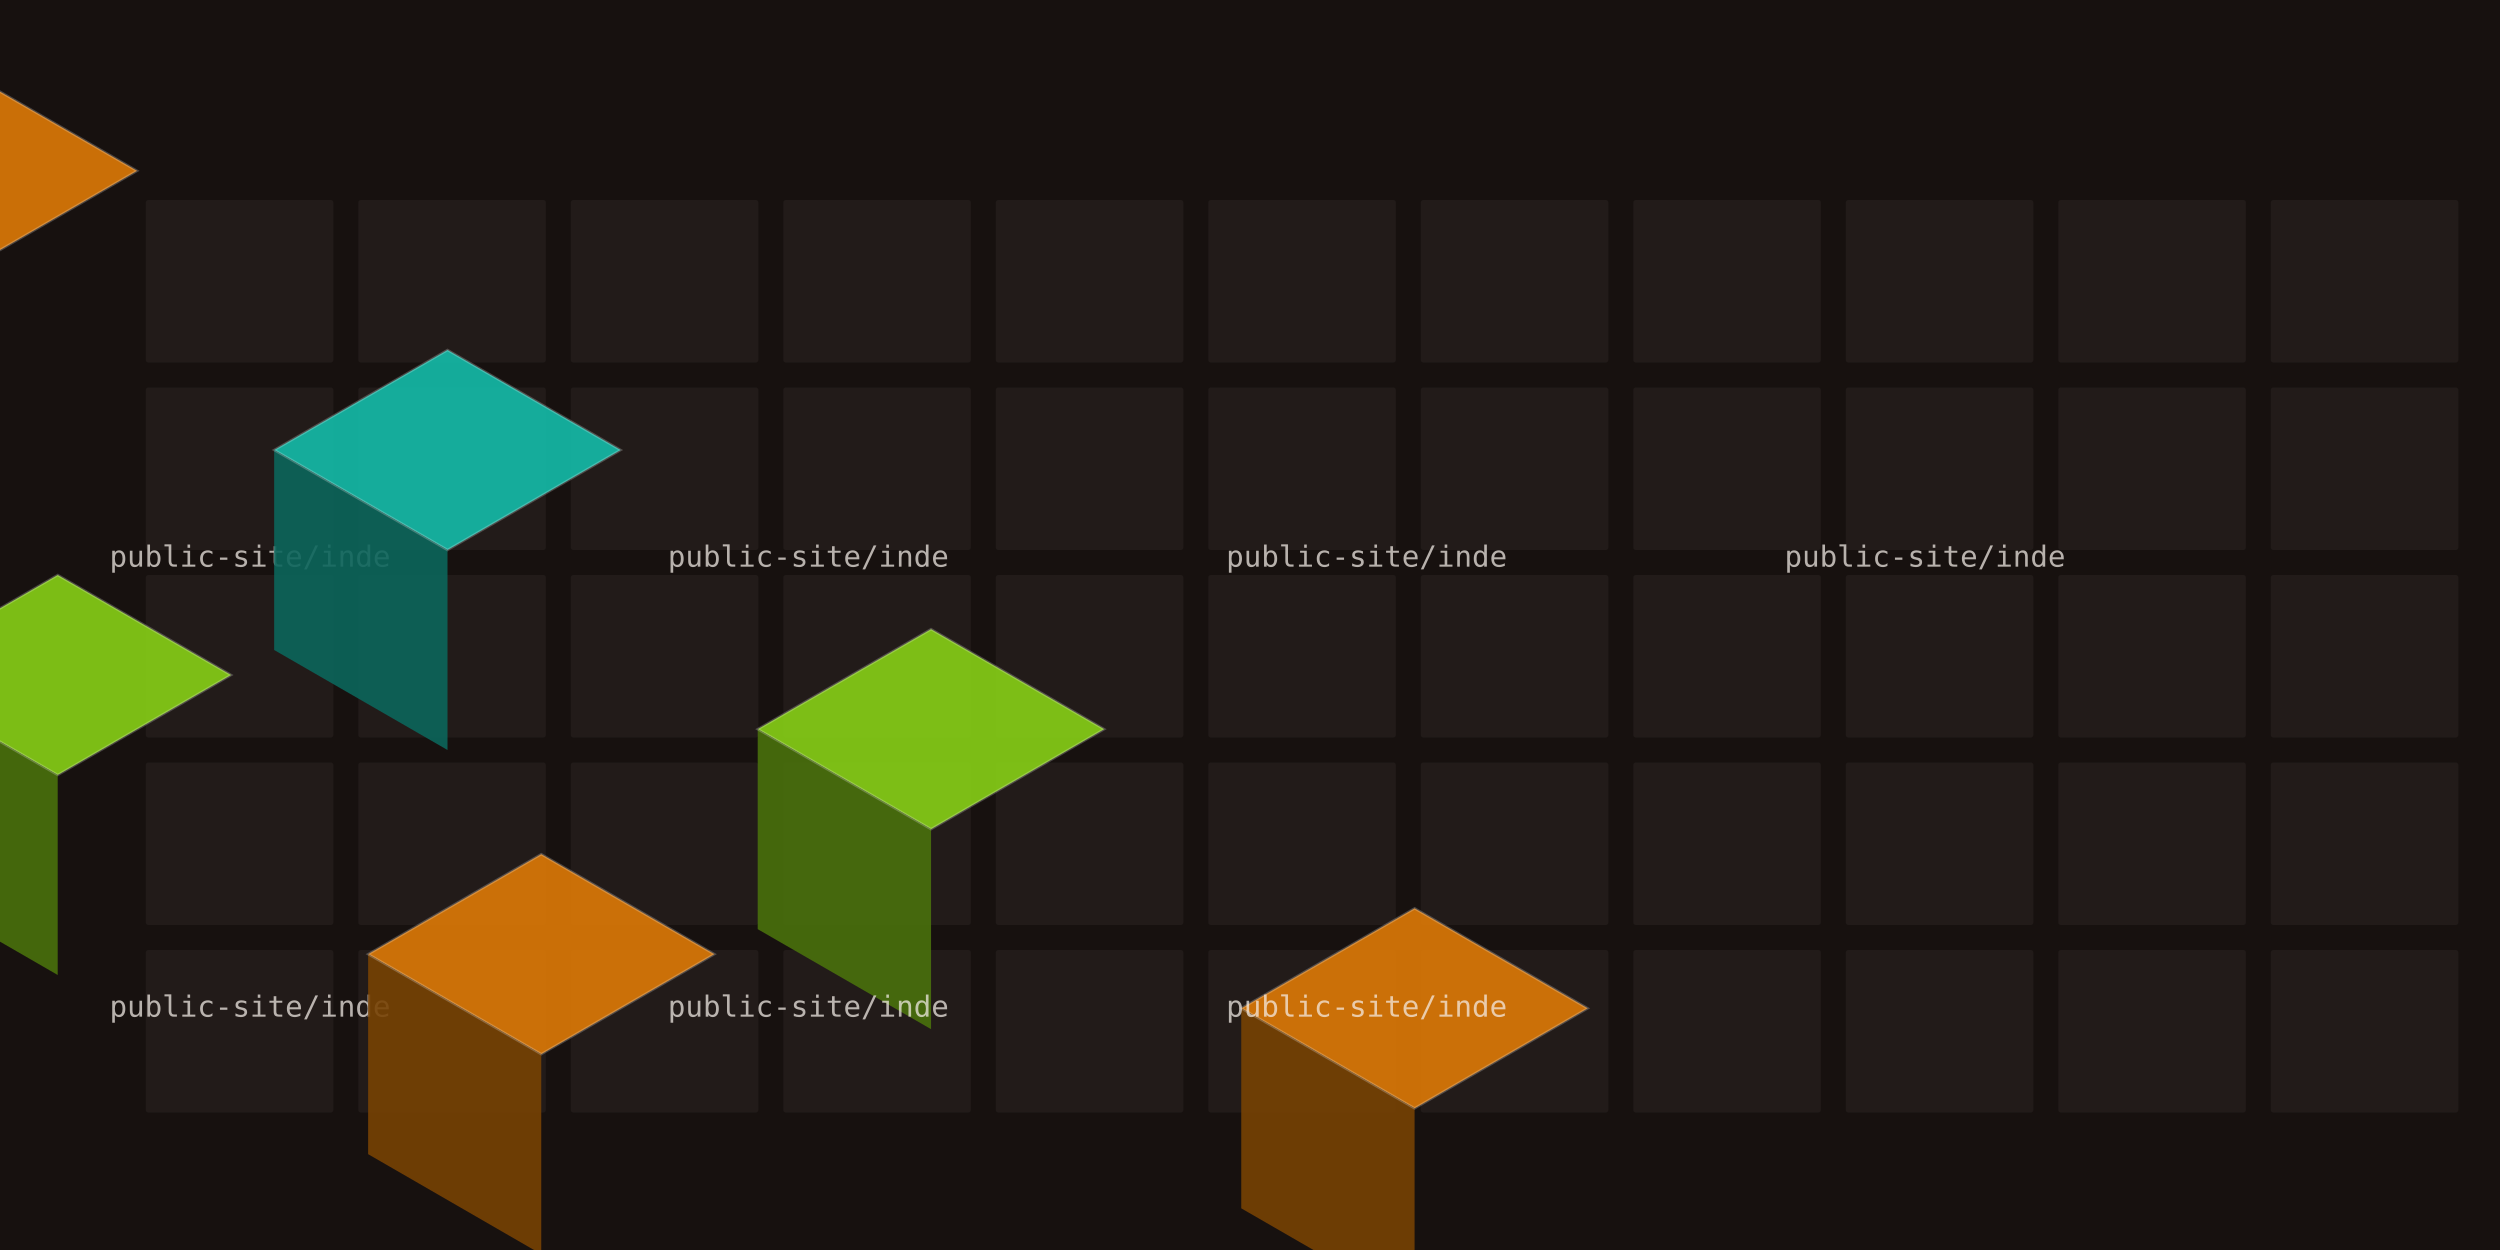
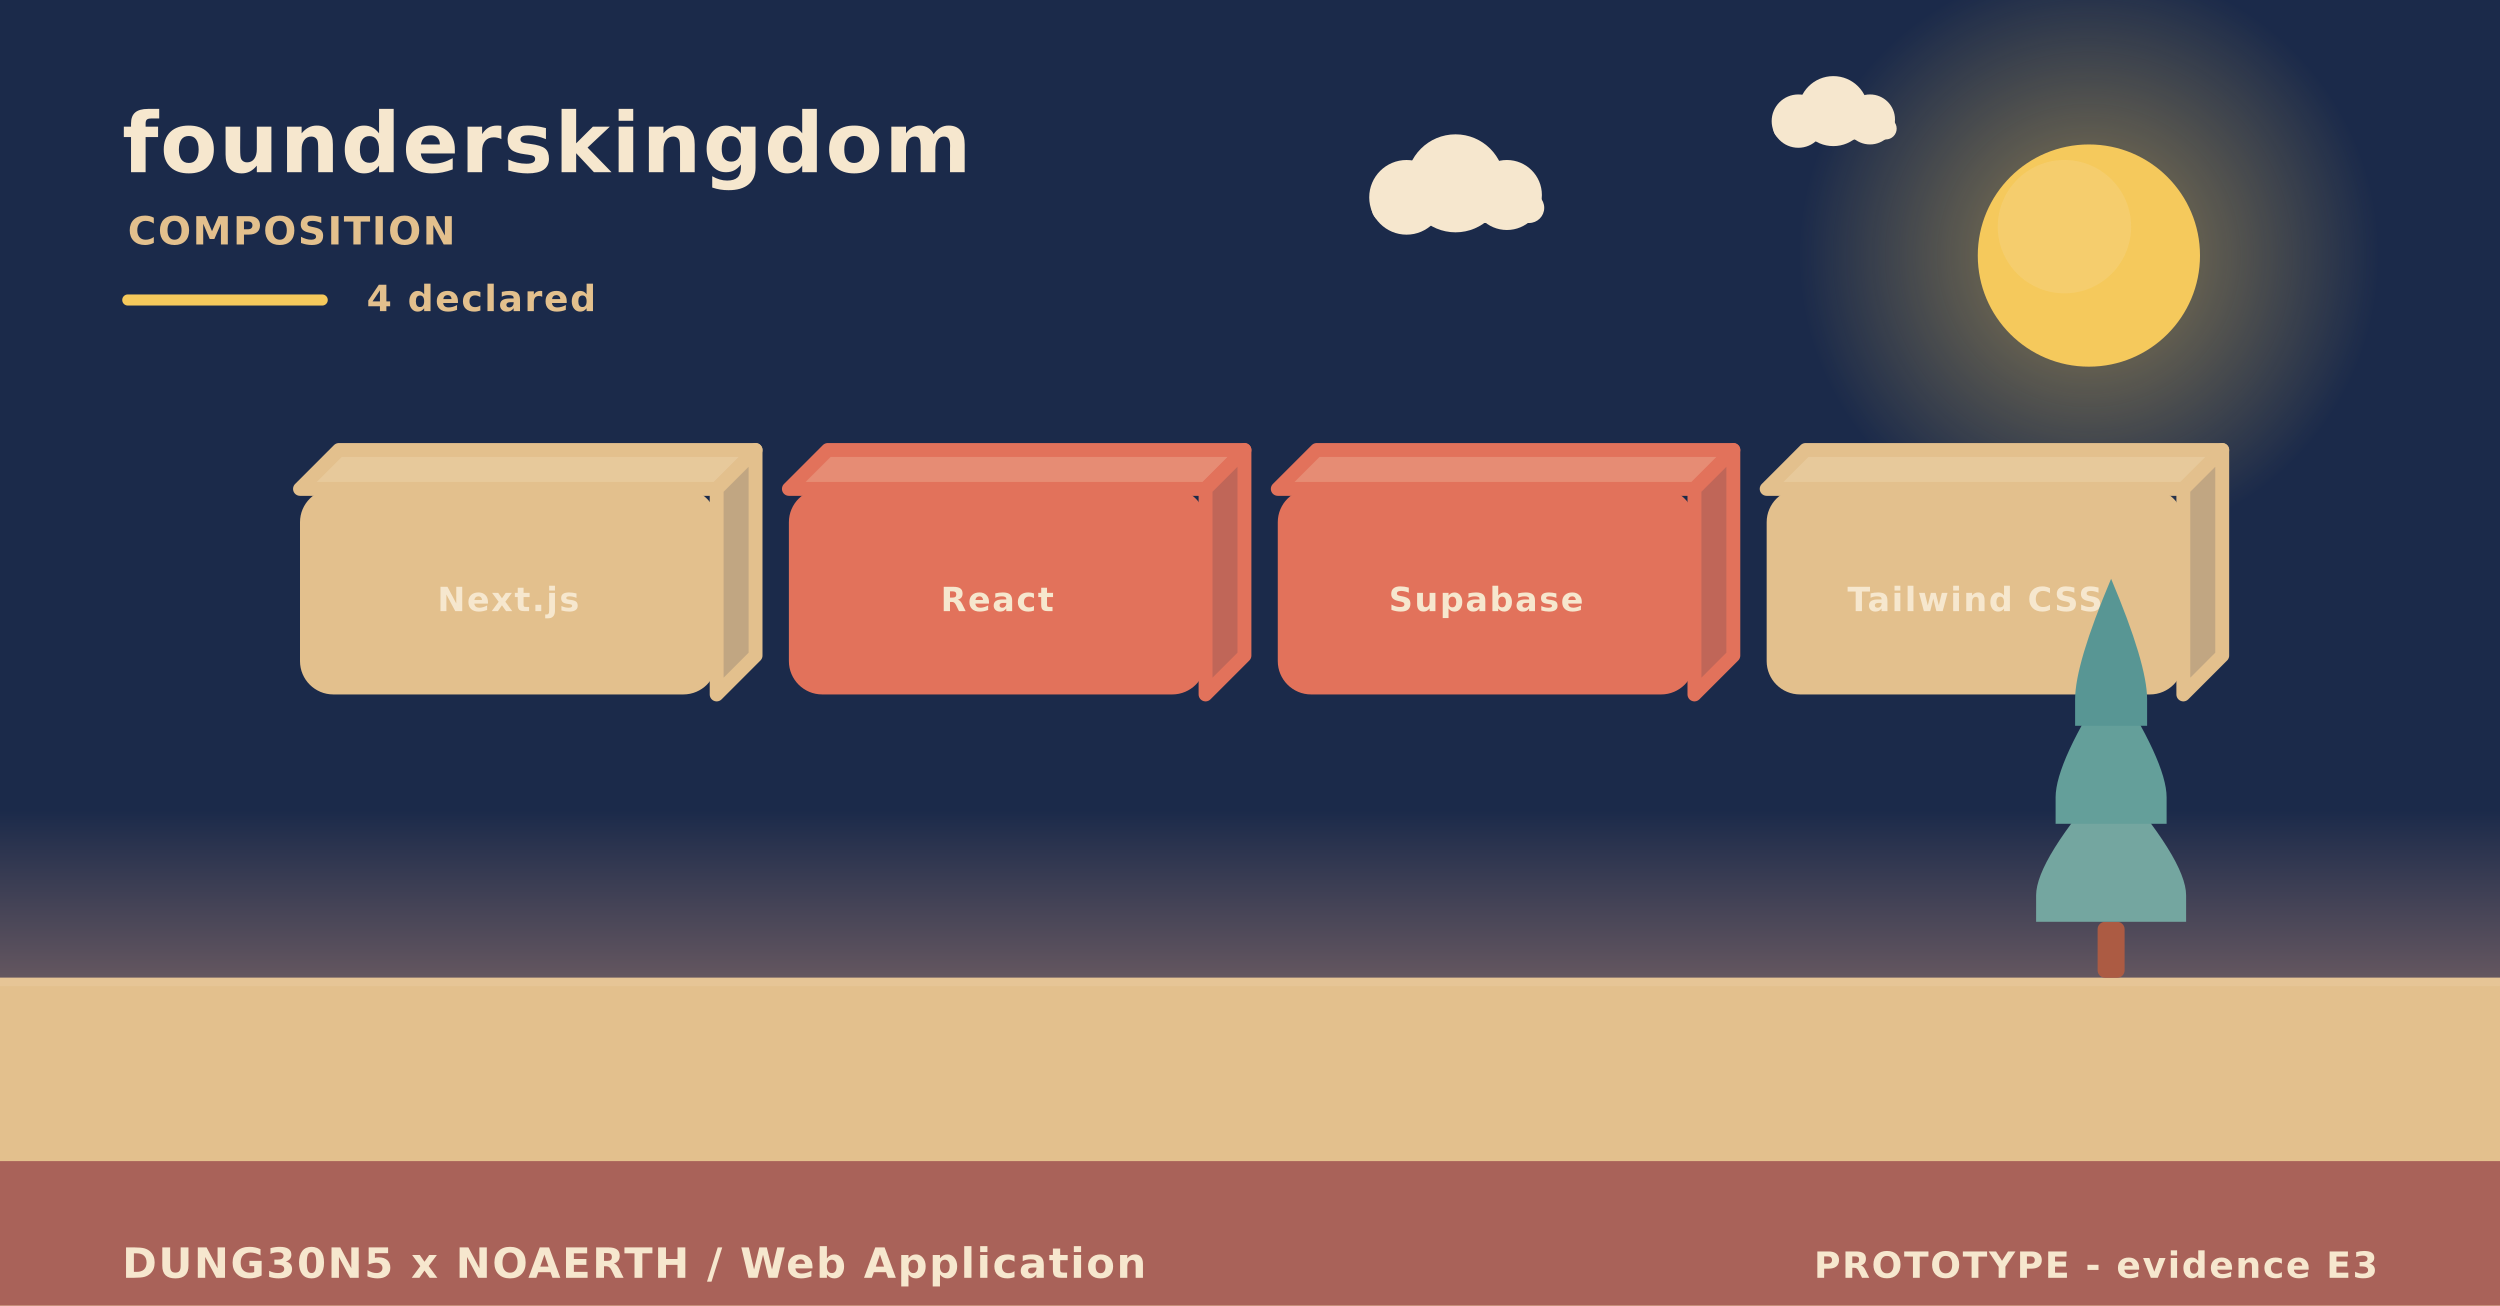
- <svg xmlns="http://www.w3.org/2000/svg" viewBox="0 0 1200 600" width="1200" height="600" role="img" aria-label="founderskingdom component map">
-   <rect width="1200" height="600" fill="#17110f" />
-   <defs>
-     <linearGradient id="gc" x1="0" y1="0" x2="1" y2="1">
-       <stop offset="0%" stop-color="#d97706" />
-       <stop offset="100%" stop-color="#14b8a6" />
-     </linearGradient>
-   </defs>
-   <rect x="70.00" y="96.00" width="90.00" height="78.00" rx="1.20" fill="#f6efe9" opacity="0.05" />
-   <rect x="172.00" y="96.00" width="90.00" height="78.00" rx="1.20" fill="#f6efe9" opacity="0.05" />
-   <rect x="274.00" y="96.00" width="90.00" height="78.00" rx="1.20" fill="#f6efe9" opacity="0.05" />
-   <rect x="376.00" y="96.00" width="90.00" height="78.00" rx="1.20" fill="#f6efe9" opacity="0.05" />
-   <rect x="478.00" y="96.00" width="90.00" height="78.00" rx="1.20" fill="#f6efe9" opacity="0.05" />
-   <rect x="580.00" y="96.00" width="90.00" height="78.00" rx="1.20" fill="#f6efe9" opacity="0.05" />
-   <rect x="682.00" y="96.00" width="90.00" height="78.00" rx="1.20" fill="#f6efe9" opacity="0.05" />
-   <rect x="784.00" y="96.00" width="90.00" height="78.00" rx="1.20" fill="#f6efe9" opacity="0.05" />
-   <rect x="886.00" y="96.00" width="90.00" height="78.00" rx="1.20" fill="#f6efe9" opacity="0.05" />
-   <rect x="988.00" y="96.00" width="90.00" height="78.00" rx="1.20" fill="#f6efe9" opacity="0.05" />
-   <rect x="1090.00" y="96.00" width="90.00" height="78.00" rx="1.20" fill="#f6efe9" opacity="0.05" />
-   <rect x="70.00" y="186.00" width="90.00" height="78.00" rx="1.20" fill="#f6efe9" opacity="0.05" />
-   <rect x="172.00" y="186.00" width="90.00" height="78.00" rx="1.20" fill="#f6efe9" opacity="0.05" />
-   <rect x="274.00" y="186.00" width="90.00" height="78.00" rx="1.20" fill="#f6efe9" opacity="0.05" />
-   <rect x="376.00" y="186.00" width="90.00" height="78.00" rx="1.20" fill="#f6efe9" opacity="0.05" />
-   <rect x="478.00" y="186.00" width="90.00" height="78.00" rx="1.20" fill="#f6efe9" opacity="0.05" />
-   <rect x="580.00" y="186.00" width="90.00" height="78.00" rx="1.20" fill="#f6efe9" opacity="0.05" />
-   <rect x="682.00" y="186.00" width="90.00" height="78.00" rx="1.20" fill="#f6efe9" opacity="0.05" />
-   <rect x="784.00" y="186.00" width="90.00" height="78.00" rx="1.20" fill="#f6efe9" opacity="0.05" />
-   <rect x="886.00" y="186.00" width="90.00" height="78.00" rx="1.20" fill="#f6efe9" opacity="0.05" />
-   <rect x="988.00" y="186.00" width="90.00" height="78.00" rx="1.20" fill="#f6efe9" opacity="0.05" />
-   <rect x="1090.00" y="186.00" width="90.00" height="78.00" rx="1.20" fill="#f6efe9" opacity="0.05" />
-   <rect x="70.00" y="276.00" width="90.00" height="78.00" rx="1.20" fill="#f6efe9" opacity="0.05" />
-   <rect x="172.00" y="276.00" width="90.00" height="78.00" rx="1.20" fill="#f6efe9" opacity="0.05" />
-   <rect x="274.00" y="276.00" width="90.00" height="78.00" rx="1.20" fill="#f6efe9" opacity="0.05" />
-   <rect x="376.00" y="276.00" width="90.00" height="78.00" rx="1.20" fill="#f6efe9" opacity="0.05" />
-   <rect x="478.00" y="276.00" width="90.00" height="78.00" rx="1.20" fill="#f6efe9" opacity="0.05" />
-   <rect x="580.00" y="276.00" width="90.00" height="78.00" rx="1.20" fill="#f6efe9" opacity="0.05" />
-   <rect x="682.00" y="276.00" width="90.00" height="78.00" rx="1.20" fill="#f6efe9" opacity="0.05" />
-   <rect x="784.00" y="276.00" width="90.00" height="78.00" rx="1.20" fill="#f6efe9" opacity="0.05" />
-   <rect x="886.00" y="276.00" width="90.00" height="78.00" rx="1.20" fill="#f6efe9" opacity="0.05" />
-   <rect x="988.00" y="276.00" width="90.00" height="78.00" rx="1.20" fill="#f6efe9" opacity="0.05" />
-   <rect x="1090.00" y="276.00" width="90.00" height="78.00" rx="1.20" fill="#f6efe9" opacity="0.05" />
-   <rect x="70.00" y="366.00" width="90.00" height="78.00" rx="1.20" fill="#f6efe9" opacity="0.05" />
-   <rect x="172.00" y="366.00" width="90.00" height="78.00" rx="1.20" fill="#f6efe9" opacity="0.05" />
-   <rect x="274.00" y="366.00" width="90.00" height="78.00" rx="1.20" fill="#f6efe9" opacity="0.05" />
-   <rect x="376.00" y="366.00" width="90.00" height="78.00" rx="1.20" fill="#f6efe9" opacity="0.05" />
-   <rect x="478.00" y="366.00" width="90.00" height="78.00" rx="1.20" fill="#f6efe9" opacity="0.05" />
-   <rect x="580.00" y="366.00" width="90.00" height="78.00" rx="1.20" fill="#f6efe9" opacity="0.05" />
-   <rect x="682.00" y="366.00" width="90.00" height="78.00" rx="1.20" fill="#f6efe9" opacity="0.05" />
-   <rect x="784.00" y="366.00" width="90.00" height="78.00" rx="1.20" fill="#f6efe9" opacity="0.05" />
-   <rect x="886.00" y="366.00" width="90.00" height="78.00" rx="1.20" fill="#f6efe9" opacity="0.05" />
-   <rect x="988.00" y="366.00" width="90.00" height="78.00" rx="1.20" fill="#f6efe9" opacity="0.05" />
-   <rect x="1090.00" y="366.00" width="90.00" height="78.00" rx="1.20" fill="#f6efe9" opacity="0.05" />
-   <rect x="70.00" y="456.00" width="90.00" height="78.00" rx="1.20" fill="#f6efe9" opacity="0.05" />
-   <rect x="172.00" y="456.00" width="90.00" height="78.00" rx="1.20" fill="#f6efe9" opacity="0.05" />
-   <rect x="274.00" y="456.00" width="90.00" height="78.00" rx="1.20" fill="#f6efe9" opacity="0.05" />
-   <rect x="376.00" y="456.00" width="90.00" height="78.00" rx="1.20" fill="#f6efe9" opacity="0.05" />
-   <rect x="478.00" y="456.00" width="90.00" height="78.00" rx="1.20" fill="#f6efe9" opacity="0.05" />
-   <rect x="580.00" y="456.00" width="90.00" height="78.00" rx="1.20" fill="#f6efe9" opacity="0.05" />
-   <rect x="682.00" y="456.00" width="90.00" height="78.00" rx="1.20" fill="#f6efe9" opacity="0.05" />
-   <rect x="784.00" y="456.00" width="90.00" height="78.00" rx="1.20" fill="#f6efe9" opacity="0.05" />
-   <rect x="886.00" y="456.00" width="90.00" height="78.00" rx="1.20" fill="#f6efe9" opacity="0.05" />
-   <rect x="988.00" y="456.00" width="90.00" height="78.00" rx="1.20" fill="#f6efe9" opacity="0.05" />
-   <rect x="1090.00" y="456.00" width="90.00" height="78.00" rx="1.20" fill="#f6efe9" opacity="0.05" />
-   <g transform="rotate(0 120 140)">
-     <polygon points="-17.3,34.0 65.8,82.0 -17.3,130.0 -100.5,82.0" fill="#d97706" opacity="0.92" />
-     <polygon points="-100.5,82.0 -17.3,130.0 -17.3,226.0 -100.5,178.0" fill="#774103" opacity="0.9" />
-     <polygon points="-17.3,34.0 65.8,82.0 -17.3,130.0 -100.5,82.0" fill="none" stroke="rgba(255,255,255,0.220)" stroke-width="1.2" />
+ <svg xmlns="http://www.w3.org/2000/svg" width="900" height="470" viewBox="0 0 900 470" role="img" aria-label="founderskingdom - how it is composed">
+   <linearGradient id="skyc" x1="0" y1="0" x2="0" y2="1">
+     <stop offset="0" stop-color="#1b2a4a" />
+     <stop offset="0.62" stop-color="#1b2a4a" />
+     <stop offset="1" stop-color="#f3ad8a" />
+   </linearGradient>
+   <rect width="900" height="470" fill="url(#skyc)" />
+   <radialGradient id="sunc">
+     <stop offset="0.35" stop-color="#f5c95c" stop-opacity="0.34" />
+     <stop offset="1" stop-color="#f5c95c" stop-opacity="0" />
+   </radialGradient>
+   <circle cx="752" cy="92" r="104" fill="url(#sunc)" />
+   <circle cx="752" cy="92" r="40" fill="#f5c95c" />
+   <circle cx="743.2" cy="81.6" r="24" fill="#f5d27e" opacity="0.5" />
+   <g>
+     <circle cx="524" cy="66" r="17.64" fill="#f6e7ce" />
+     <circle cx="506.36" cy="71.04" r="13.44" fill="#f6e7ce" />
+     <circle cx="542.48" cy="70.2" r="12.6" fill="#f6e7ce" />
+     <rect x="493.76" y="69.36" width="62.16" height="10.92" rx="5.46" fill="#f6e7ce" />
  </g>
-   <text x="120" y="272" font-family="ui-monospace,Menlo,monospace" font-size="14" fill="rgba(246,239,233,0.720)" text-anchor="middle">public-site/inde</text>
-   <g transform="rotate(0 388 140)">
-     <polygon points="214.8,168.0 297.9,216.0 214.8,264.0 131.6,216.0" fill="#14b8a6" opacity="0.92" />
-     <polygon points="131.6,216.0 214.8,264.0 214.8,360.0 131.6,312.0" fill="#0b655b" opacity="0.9" />
-     <polygon points="214.8,168.0 297.9,216.0 214.8,264.0 131.6,216.0" fill="none" stroke="rgba(255,255,255,0.220)" stroke-width="1.2" />
+   <g>
+     <circle cx="660" cy="40" r="12.6" fill="#f6e7ce" />
+     <circle cx="647.4" cy="43.6" r="9.6" fill="#f6e7ce" />
+     <circle cx="673.2" cy="43" r="9" fill="#f6e7ce" />
+     <rect x="638.4" y="42.4" width="44.4" height="7.8" rx="3.9" fill="#f6e7ce" />
  </g>
-   <text x="388" y="272" font-family="ui-monospace,Menlo,monospace" font-size="14" fill="rgba(246,239,233,0.720)" text-anchor="middle">public-site/inde</text>
-   <g transform="rotate(0 656 140)">
-     <polygon points="446.9,302.0 530.0,350.0 446.9,398.0 363.7,350.0" fill="#84cc16" opacity="0.92" />
-     <polygon points="363.7,350.0 446.9,398.0 446.9,494.0 363.7,446.0" fill="#49700c" opacity="0.9" />
-     <polygon points="446.9,302.0 530.0,350.0 446.9,398.0 363.7,350.0" fill="none" stroke="rgba(255,255,255,0.220)" stroke-width="1.2" />
-   </g>
-   <text x="656" y="272" font-family="ui-monospace,Menlo,monospace" font-size="14" fill="rgba(246,239,233,0.720)" text-anchor="middle">public-site/inde</text>
-   <g transform="rotate(0 924 140)">
-     <polygon points="679.0,436.0 762.1,484.0 679.0,532.0 595.8,484.0" fill="#d97706" opacity="0.92" />
-     <polygon points="595.8,484.0 679.0,532.0 679.0,628.0 595.8,580.0" fill="#774103" opacity="0.9" />
-     <polygon points="679.0,436.0 762.1,484.0 679.0,532.0 595.8,484.0" fill="none" stroke="rgba(255,255,255,0.220)" stroke-width="1.2" />
-   </g>
-   <text x="924" y="272" font-family="ui-monospace,Menlo,monospace" font-size="14" fill="rgba(246,239,233,0.720)" text-anchor="middle">public-site/inde</text>
-   <g transform="rotate(0 120 356)">
-     <polygon points="-204.4,142.0 -121.2,190.0 -204.4,238.0 -287.5,190.0" fill="#14b8a6" opacity="0.92" />
-     <polygon points="-287.5,190.0 -204.4,238.0 -204.4,334.0 -287.5,286.0" fill="#0b655b" opacity="0.9" />
-     <polygon points="-204.4,142.0 -121.2,190.0 -204.4,238.0 -287.5,190.0" fill="none" stroke="rgba(255,255,255,0.220)" stroke-width="1.2" />
-   </g>
-   <text x="120" y="488" font-family="ui-monospace,Menlo,monospace" font-size="14" fill="rgba(246,239,233,0.720)" text-anchor="middle">public-site/inde</text>
-   <g transform="rotate(0 388 356)">
-     <polygon points="27.7,276.0 110.9,324.0 27.7,372.0 -55.4,324.0" fill="#84cc16" opacity="0.92" />
-     <polygon points="-55.4,324.0 27.7,372.0 27.7,468.0 -55.4,420.0" fill="#49700c" opacity="0.9" />
-     <polygon points="27.7,276.0 110.9,324.0 27.7,372.0 -55.4,324.0" fill="none" stroke="rgba(255,255,255,0.220)" stroke-width="1.2" />
-   </g>
-   <text x="388" y="488" font-family="ui-monospace,Menlo,monospace" font-size="14" fill="rgba(246,239,233,0.720)" text-anchor="middle">public-site/inde</text>
-   <g transform="rotate(0 656 356)">
-     <polygon points="259.8,410.0 342.9,458.0 259.8,506.0 176.7,458.0" fill="#d97706" opacity="0.92" />
-     <polygon points="176.7,458.0 259.8,506.0 259.8,602.0 176.7,554.0" fill="#774103" opacity="0.9" />
-     <polygon points="259.8,410.0 342.9,458.0 259.8,506.0 176.7,458.0" fill="none" stroke="rgba(255,255,255,0.220)" stroke-width="1.2" />
-   </g>
-   <text x="656" y="488" font-family="ui-monospace,Menlo,monospace" font-size="14" fill="rgba(246,239,233,0.720)" text-anchor="middle">public-site/inde</text>
+   <rect x="0" y="352" width="900" height="118" fill="#e3c08d" />
+   <rect x="0" y="352" width="900" height="3" fill="#e6c596" />
+   <text x="44" y="62" font-family="Verdana,DejaVu Sans,sans-serif" font-size="30" font-weight="700" letter-spacing="0.6" fill="#f6e7ce" text-anchor="start">founderskingdom</text>
+   <text x="46" y="88" font-family="Verdana,DejaVu Sans,sans-serif" font-size="14" font-weight="700" letter-spacing="0.6" fill="#e3c08d" text-anchor="start">COMPOSITION</text>
+   <rect x="44" y="106" width="74" height="4" rx="2" fill="#f5c95c" />
+   <text x="132" y="112" font-family="Verdana,DejaVu Sans,sans-serif" font-size="13" font-weight="700" letter-spacing="0.6" fill="#e3c08d" text-anchor="start">4 declared</text>
+   <path d="M108,176 L258,176 L272,162 L122,162 Z" fill="#e7c99b" stroke="#e3c08d" stroke-width="5" stroke-linejoin="round" />
+   <path d="M258,176 L272,162 L272,236 L258,250 Z" fill="#c1a682" stroke="#e3c08d" stroke-width="5" stroke-linejoin="round" />
+   <rect x="108" y="176" width="150" height="74" rx="12" fill="#e3c08d" />
+   <text x="183" y="220" font-family="Verdana,DejaVu Sans,sans-serif" font-size="12" font-weight="700" letter-spacing="0.6" fill="#f6e7ce" text-anchor="middle">Next.js</text>
+   <path d="M284,176 L434,176 L448,162 L298,162 Z" fill="#e68c74" stroke="#e2725b" stroke-width="5" stroke-linejoin="round" />
+   <path d="M434,176 L448,162 L448,236 L434,250 Z" fill="#c06658" stroke="#e2725b" stroke-width="5" stroke-linejoin="round" />
+   <rect x="284" y="176" width="150" height="74" rx="12" fill="#e2725b" />
+   <text x="359" y="220" font-family="Verdana,DejaVu Sans,sans-serif" font-size="12" font-weight="700" letter-spacing="0.6" fill="#f6e7ce" text-anchor="middle">React</text>
+   <path d="M460,176 L610,176 L624,162 L474,162 Z" fill="#e68c74" stroke="#e2725b" stroke-width="5" stroke-linejoin="round" />
+   <path d="M610,176 L624,162 L624,236 L610,250 Z" fill="#c06658" stroke="#e2725b" stroke-width="5" stroke-linejoin="round" />
+   <rect x="460" y="176" width="150" height="74" rx="12" fill="#e2725b" />
+   <text x="535" y="220" font-family="Verdana,DejaVu Sans,sans-serif" font-size="12" font-weight="700" letter-spacing="0.6" fill="#f6e7ce" text-anchor="middle">Supabase</text>
+   <path d="M636,176 L786,176 L800,162 L650,162 Z" fill="#e7c99b" stroke="#e3c08d" stroke-width="5" stroke-linejoin="round" />
+   <path d="M786,176 L800,162 L800,236 L786,250 Z" fill="#c1a682" stroke="#e3c08d" stroke-width="5" stroke-linejoin="round" />
+   <rect x="636" y="176" width="150" height="74" rx="12" fill="#e3c08d" />
+   <text x="711" y="220" font-family="Verdana,DejaVu Sans,sans-serif" font-size="12" font-weight="700" letter-spacing="0.6" fill="#f6e7ce" text-anchor="middle">Tailwind CSS</text>
+   <rect x="755.14" y="331.84" width="9.72" height="20.16" rx="2.7" fill="#ac5b43" />
+   <path d="M760,278.92 Q733,309.61 733,322.31 Q733,331.84 733,331.84 L787,331.84 Q787,331.84 787,322.31 Q787,309.61 760,278.92 Z" fill="#74a6a0" />
+   <path d="M760,243.64 Q740.02,274.33 740.02,287.03 Q740.02,296.56 740.02,296.56 L779.98,296.56 Q779.98,296.56 779.98,287.03 Q779.98,274.33 760,243.64 Z" fill="#649f9a" />
+   <path d="M760,208.36 Q747.04,239.05 747.04,251.75 Q747.04,261.28 747.04,261.28 L772.96,261.28 Q772.96,261.28 772.96,251.75 Q772.96,239.05 760,208.36 Z" fill="#589694" />
+   <rect x="0" y="418" width="900" height="52" rx="0" fill="#a65c56" opacity="0.94" />
+   <text x="44" y="460" font-family="Verdana,DejaVu Sans,sans-serif" font-size="15" font-weight="700" letter-spacing="0.6" fill="#f6e7ce" text-anchor="start">DUNG30N5 x NOAERTH  /  Web Application</text>
+   <text x="856" y="460" font-family="Verdana,DejaVu Sans,sans-serif" font-size="13" font-weight="700" letter-spacing="0.6" fill="#f6e7ce" text-anchor="end">PROTOTYPE  -  evidence E3</text>
</svg>
